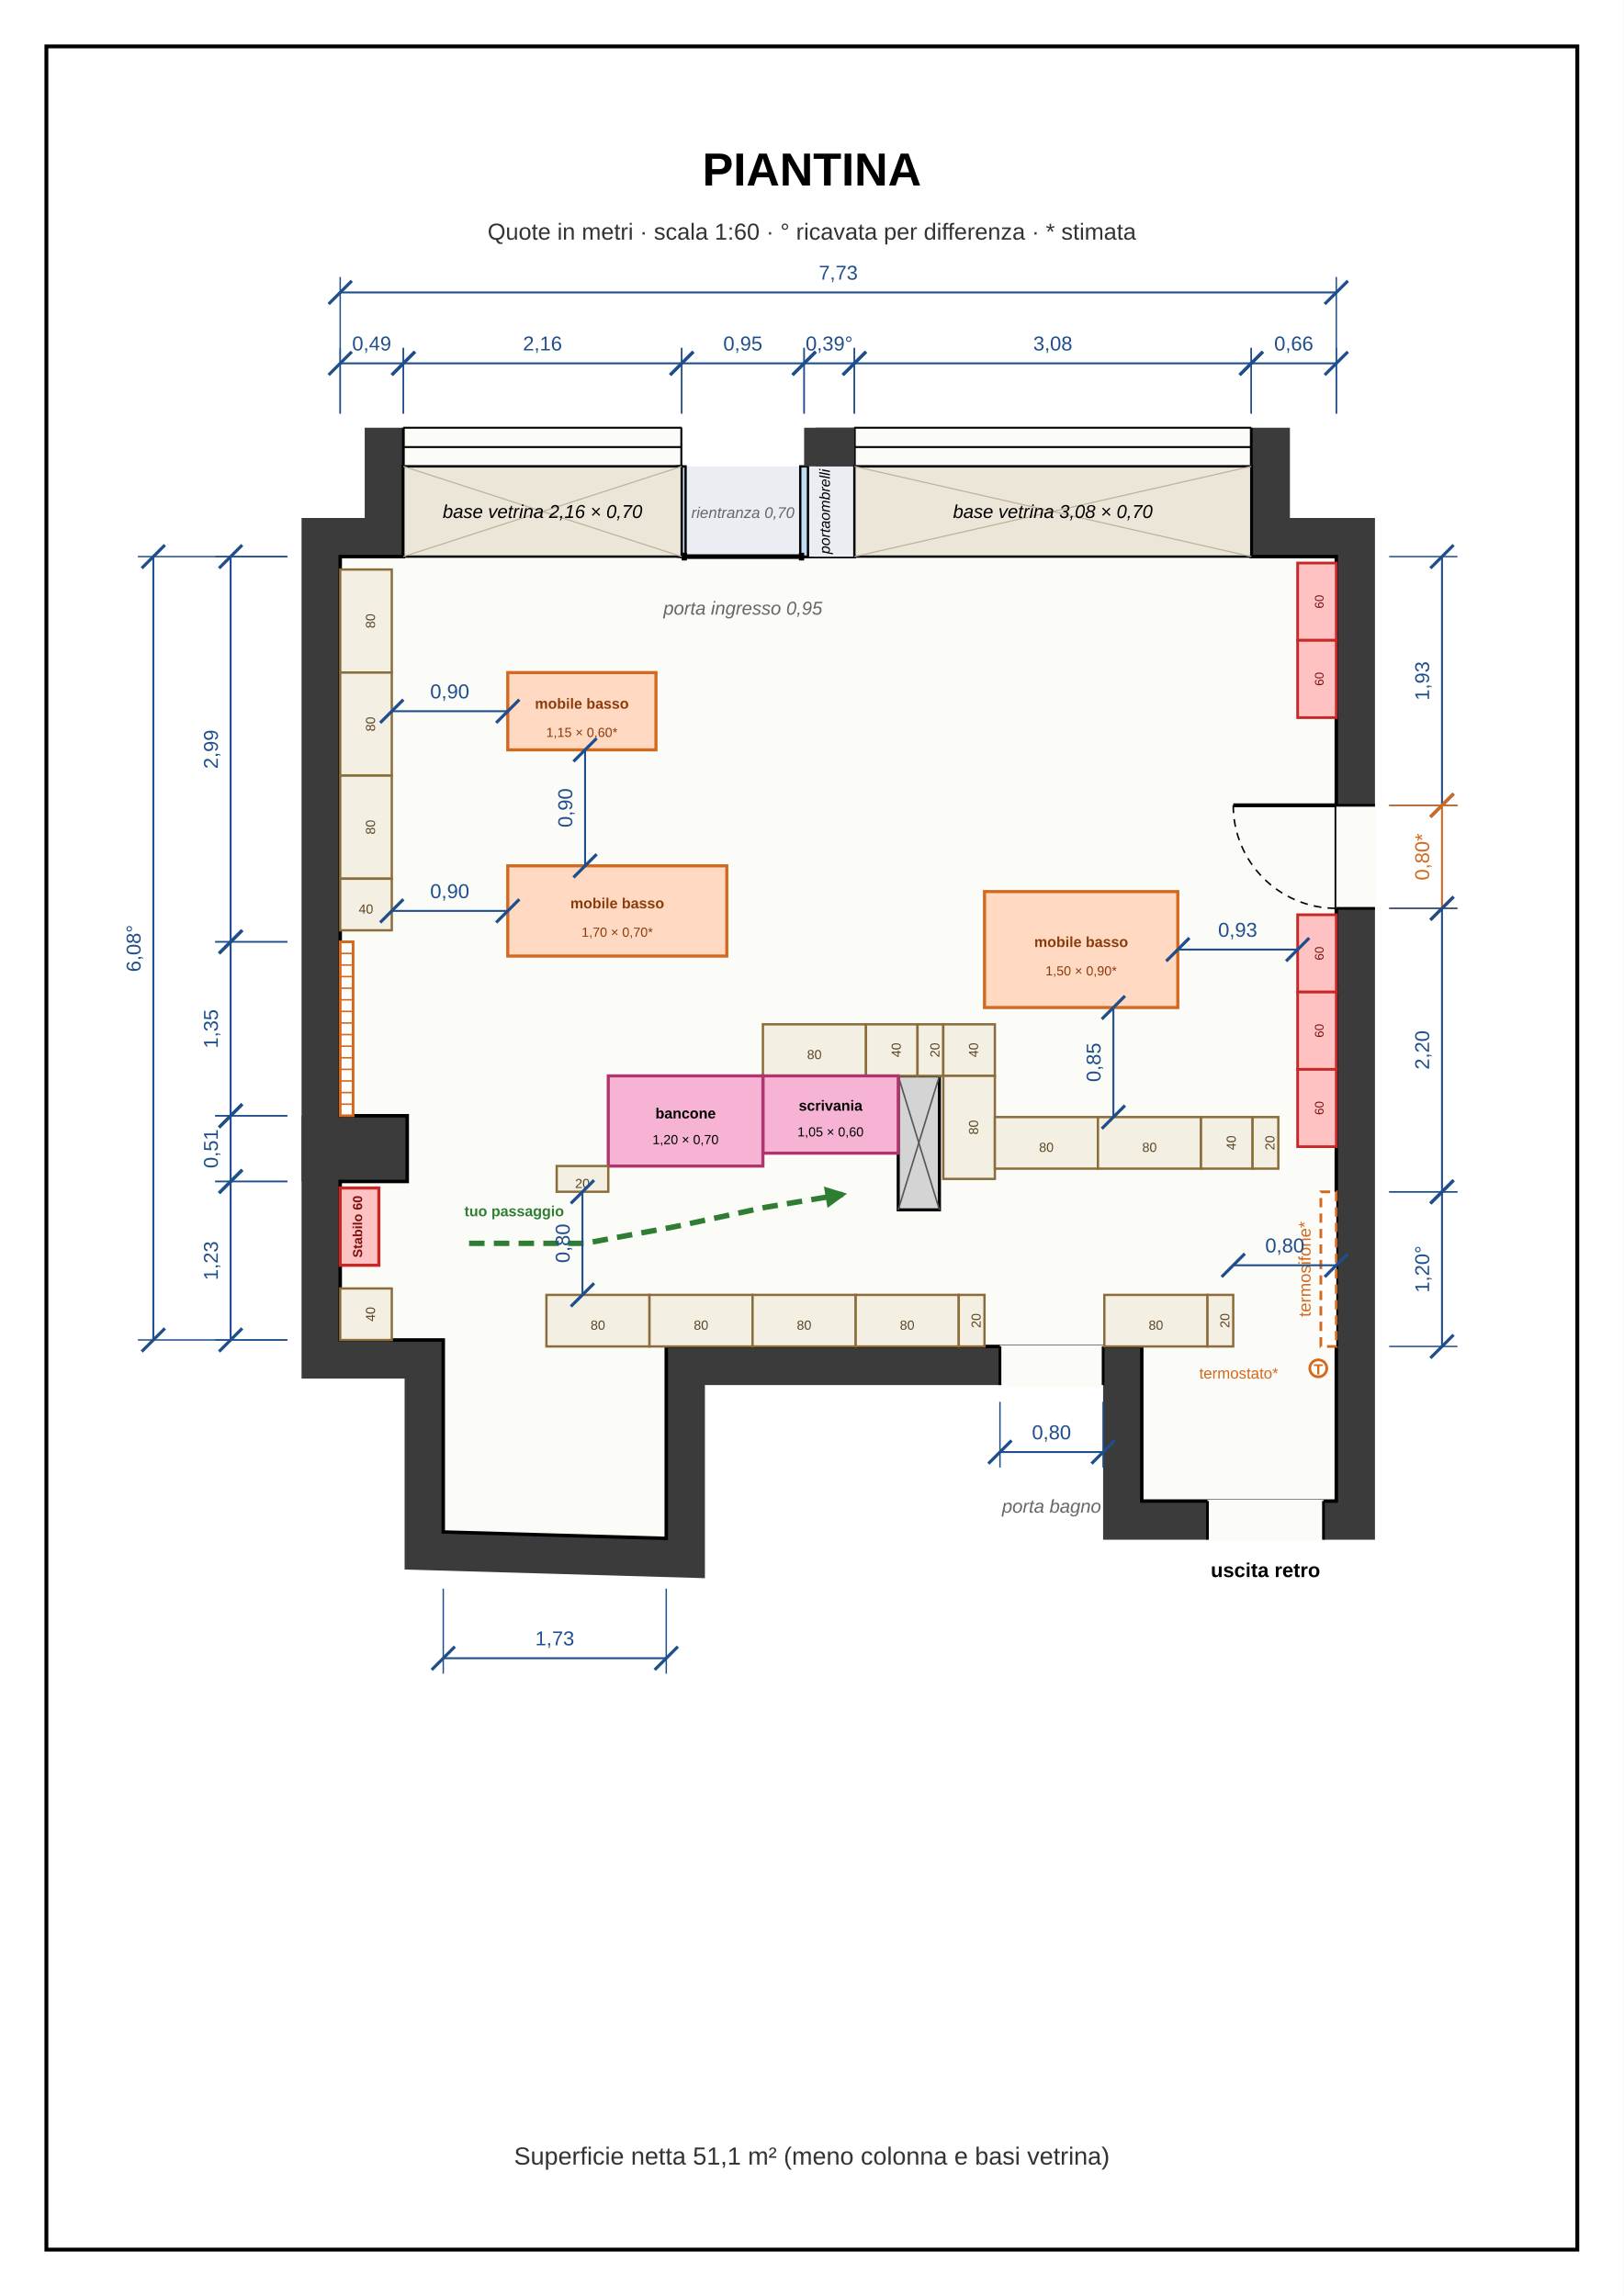
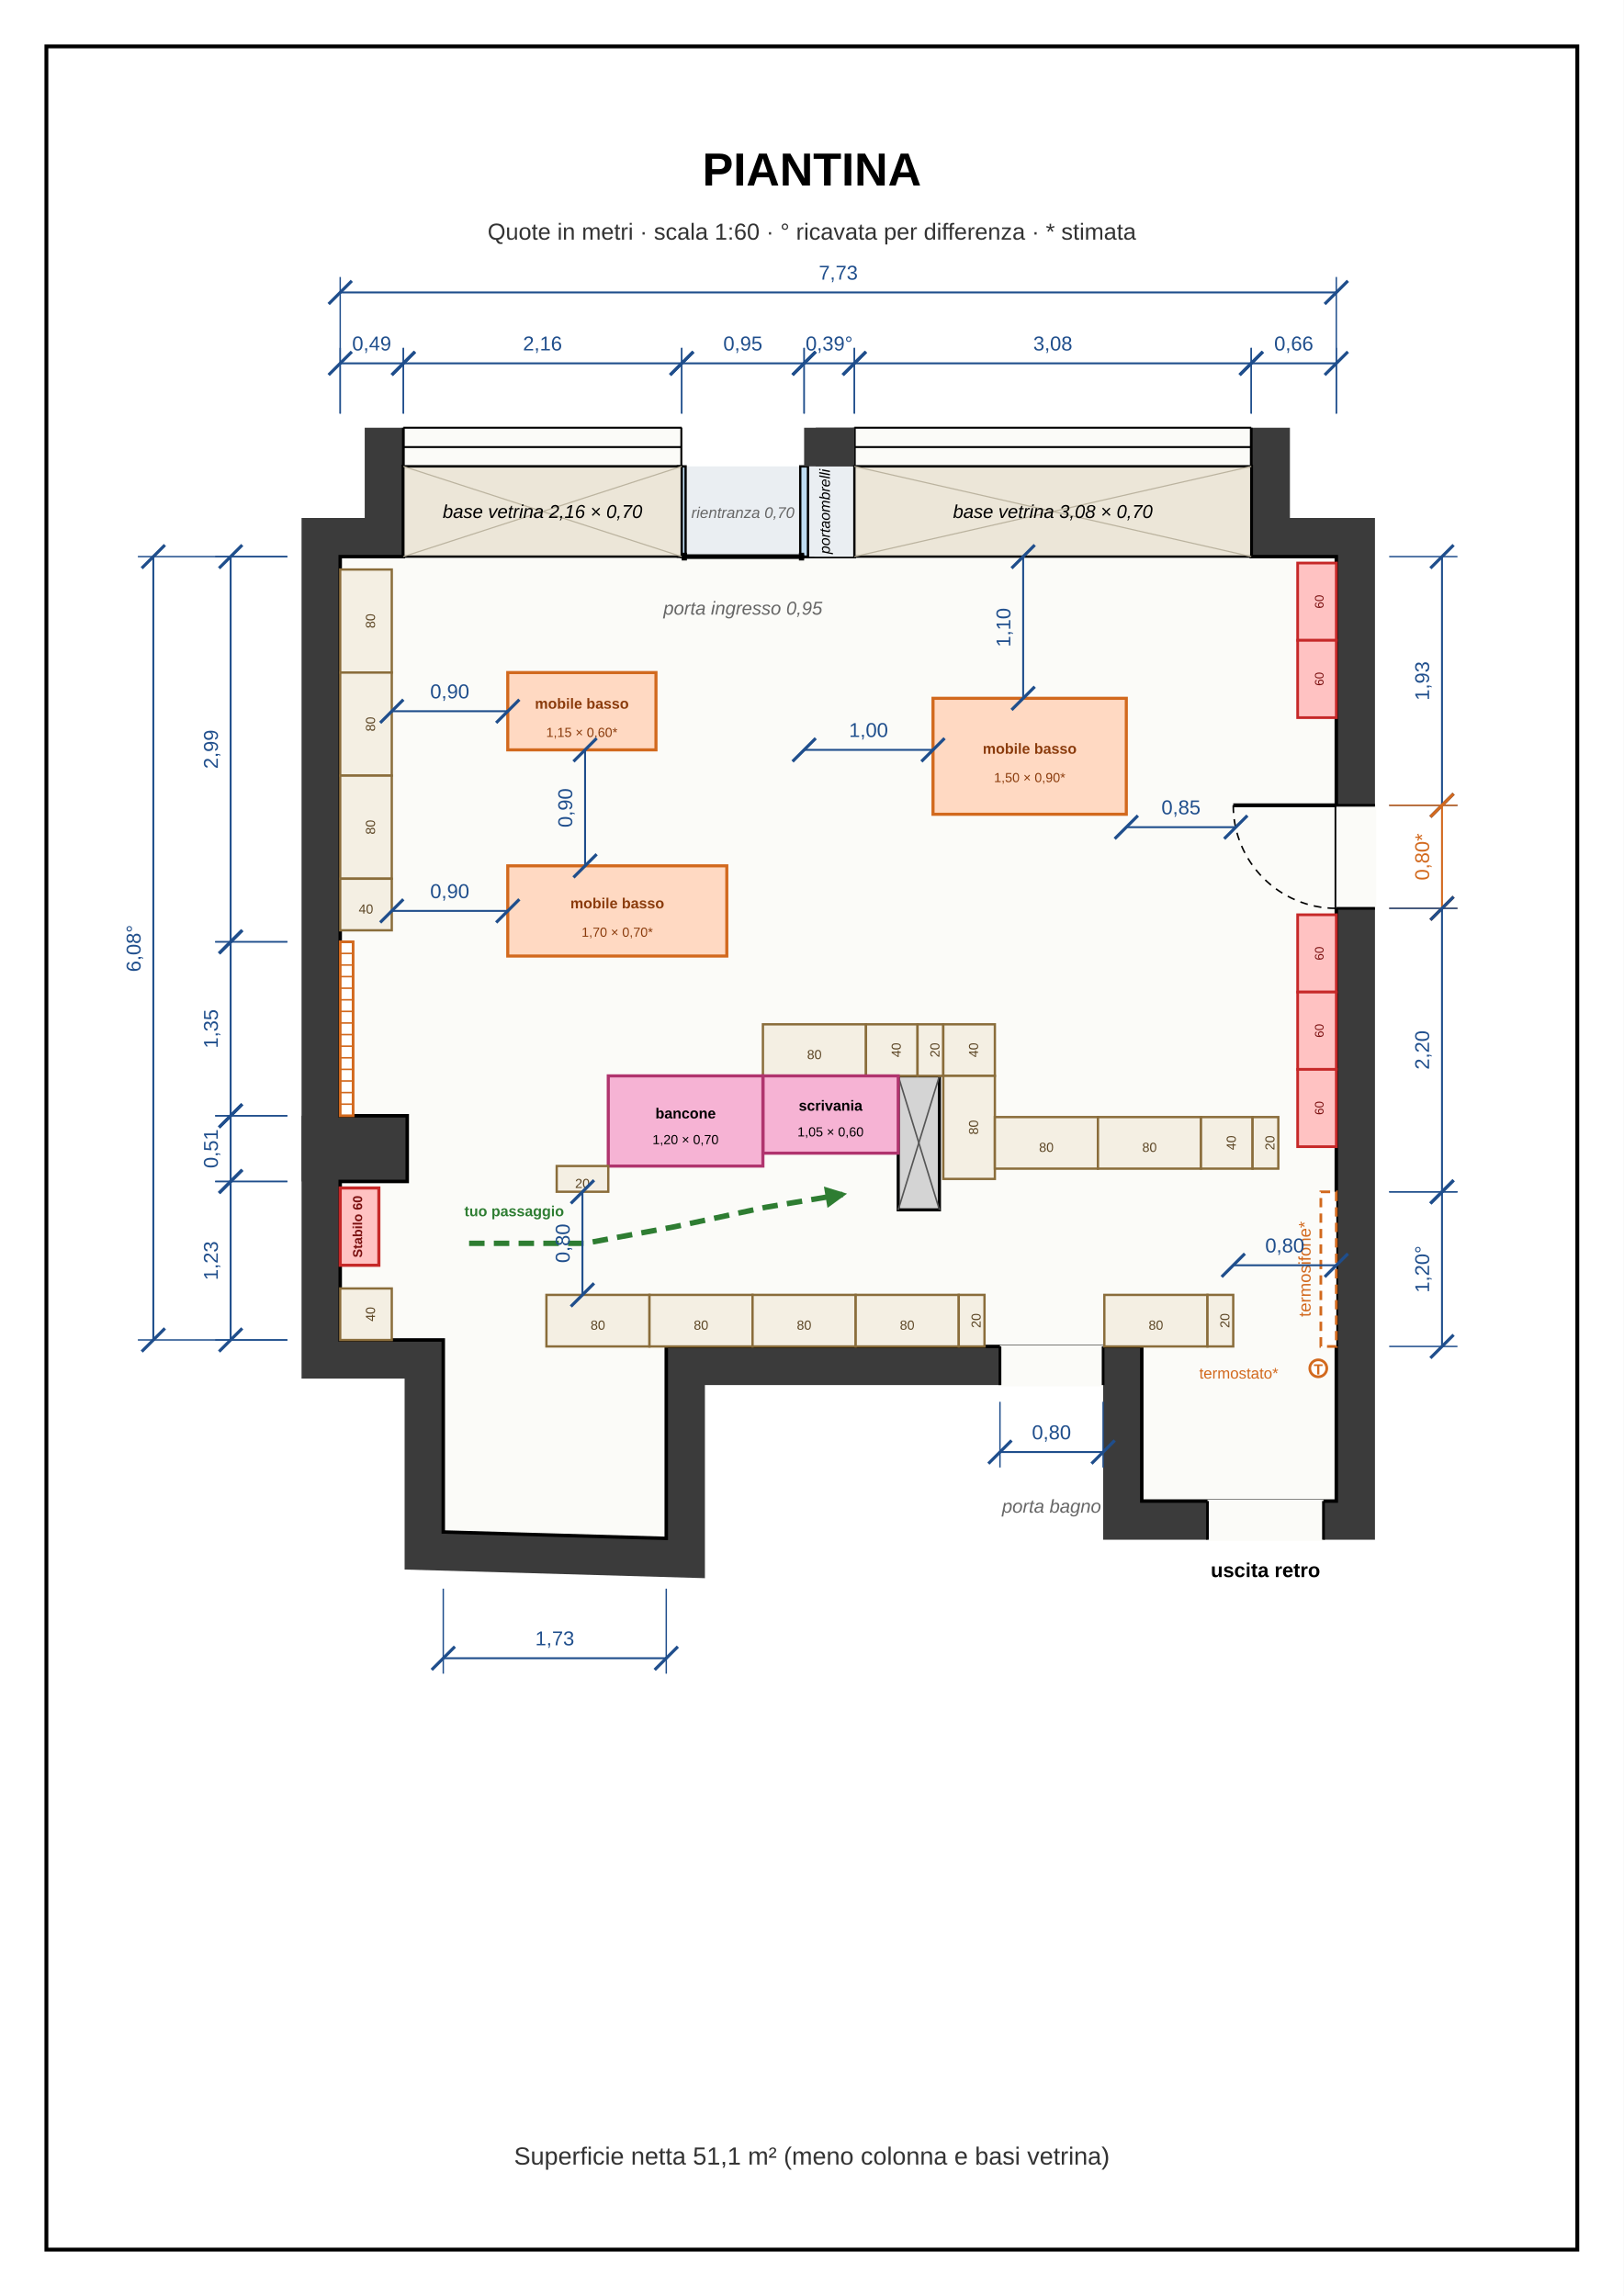
<svg xmlns="http://www.w3.org/2000/svg" width="210mm" height="297mm" viewBox="0 0 210 297" font-family="Arial, Helvetica, sans-serif">
  <defs>
    <pattern id="hatch" width="1.6" height="1.6" patternUnits="userSpaceOnUse" patternTransform="rotate(45)">
      <line x1="0" y1="0" x2="0" y2="1.6" stroke="#777" stroke-width="0.25" />
    </pattern>
  </defs>
  <rect width="210" height="297" fill="#ffffff" />
  <rect x="6" y="6" width="198" height="285" fill="none" stroke="#000" stroke-width="0.5" />
  <polygon points="44.00,72.00 52.17,72.00 52.17,60.33 88.17,60.33 88.17,72.00 110.50,72.00 110.50,60.33 161.83,60.33 161.83,72.00 172.83,72.00 172.83,194.17 147.67,194.17 147.67,174.17 86.17,174.17 86.17,199.00 57.33,198.17 57.33,173.33 44.00,173.33 44.00,152.83 52.67,152.83 52.67,144.33 44.00,144.33" fill="none" stroke="#3b3b3b" stroke-width="10.00" stroke-linejoin="miter" stroke-miterlimit="10" />
  <polygon points="44.00,72.00 52.17,72.00 52.17,60.33 88.17,60.33 88.17,72.00 110.50,72.00 110.50,60.33 161.83,60.33 161.83,72.00 172.83,72.00 172.83,194.17 147.67,194.17 147.67,174.17 86.17,174.17 86.17,199.00 57.33,198.17 57.33,173.33 44.00,173.33 44.00,152.83 52.67,152.83 52.67,144.33 44.00,144.33" fill="#fbfbf8" stroke="none" />
  <rect x="39.00" y="144.33" width="13.67" height="8.50" fill="#3b3b3b" stroke="none" stroke-width="0.25" />
  <polygon points="44.00,72.00 52.17,72.00 52.17,60.33 88.17,60.33 88.17,72.00 110.50,72.00 110.50,60.33 161.83,60.33 161.83,72.00 172.83,72.00 172.83,194.17 147.67,194.17 147.67,174.17 86.17,174.17 86.17,199.00 57.33,198.17 57.33,173.33 44.00,173.33 44.00,152.83 52.67,152.83 52.67,144.33 44.00,144.33" fill="none" stroke="#000" stroke-width="0.45" stroke-linejoin="miter" />
  <rect x="52.17" y="55.17" width="36.00" height="5.33" fill="#fbfbf8" stroke="none" stroke-width="0.25" />
  <line x1="52.17" y1="55.33" x2="52.17" y2="60.33" stroke="#000" stroke-width="0.35" />
  <line x1="88.17" y1="55.33" x2="88.17" y2="60.33" stroke="#000" stroke-width="0.35" />
  <line x1="52.17" y1="55.33" x2="88.17" y2="55.33" stroke="#000" stroke-width="0.25" />
  <line x1="52.17" y1="57.83" x2="88.17" y2="57.83" stroke="#000" stroke-width="0.25" />
  <line x1="52.17" y1="60.33" x2="88.17" y2="60.33" stroke="#000" stroke-width="0.25" />
  <rect x="110.50" y="55.17" width="51.33" height="5.33" fill="#fbfbf8" stroke="none" stroke-width="0.25" />
  <line x1="110.50" y1="55.33" x2="110.50" y2="60.33" stroke="#000" stroke-width="0.35" />
  <line x1="161.83" y1="55.33" x2="161.83" y2="60.33" stroke="#000" stroke-width="0.35" />
  <line x1="110.50" y1="55.33" x2="161.83" y2="55.33" stroke="#000" stroke-width="0.25" />
  <line x1="110.50" y1="57.83" x2="161.83" y2="57.83" stroke="#000" stroke-width="0.25" />
  <line x1="110.50" y1="60.33" x2="161.83" y2="60.33" stroke="#000" stroke-width="0.25" />
  <rect x="88.17" y="60.33" width="5.17" height="11.67" fill="#fbfbf8" stroke="none" stroke-width="0.25" />
  <rect x="88.25" y="55.17" width="5.25" height="5.25" fill="#ffffff" stroke="none" stroke-width="0.25" />
  <rect x="105.33" y="60.33" width="5.17" height="11.67" fill="#fbfbf8" stroke="none" stroke-width="0.25" />
  <rect x="88.17" y="66.83" width="22.33" height="5.17" fill="#fbfbf8" stroke="none" stroke-width="0.25" />
  <line x1="88.17" y1="67.00" x2="88.17" y2="72.00" stroke="#000" stroke-width="0.35" />
  <line x1="110.50" y1="67.00" x2="110.50" y2="72.00" stroke="#000" stroke-width="0.35" />
  <rect x="88.17" y="60.33" width="22.33" height="11.67" fill="#eaeef2" stroke="none" stroke-width="0.25" />
  <rect x="87.67" y="60.33" width="1.00" height="11.67" fill="#bfdcf2" stroke="#000" stroke-width="0.3" />
  <rect x="103.50" y="60.33" width="1.00" height="11.67" fill="#bfdcf2" stroke="#000" stroke-width="0.3" />
  <line x1="88.17" y1="72.00" x2="104.00" y2="72.00" stroke="#000" stroke-width="0.6" />
  <rect x="88.17" y="71.50" width="0.67" height="1.00" fill="#000" stroke="none" stroke-width="0.25" />
  <rect x="103.33" y="71.50" width="0.67" height="1.00" fill="#000" stroke="none" stroke-width="0.25" />
  <rect x="104.00" y="55.33" width="6.50" height="5.00" fill="#3b3b3b" stroke="none" stroke-width="0.25" />
  <rect x="172.83" y="104.17" width="5.17" height="13.33" fill="#fbfbf8" stroke="none" stroke-width="0.25" />
  <line x1="172.83" y1="104.17" x2="177.83" y2="104.17" stroke="#000" stroke-width="0.35" />
  <line x1="172.83" y1="117.50" x2="177.83" y2="117.50" stroke="#000" stroke-width="0.35" />
  <line x1="172.83" y1="104.17" x2="159.50" y2="104.17" stroke="#000" stroke-width="0.5" />
  <path d="M 159.50 104.17 A 13.33 13.33 0 0 0 172.83 117.50" fill="none" stroke="#000" stroke-width="0.2" stroke-dasharray="1 0.8" />
  <rect x="129.33" y="174.00" width="13.33" height="5.33" fill="#fbfbf8" stroke="none" stroke-width="0.25" />
  <line x1="129.33" y1="174.17" x2="129.33" y2="179.17" stroke="#000" stroke-width="0.35" />
  <line x1="142.67" y1="174.17" x2="142.67" y2="179.17" stroke="#000" stroke-width="0.35" />
  <rect x="156.17" y="194.00" width="15.00" height="5.33" fill="#fbfbf8" stroke="none" stroke-width="0.25" />
  <line x1="156.17" y1="194.17" x2="156.17" y2="199.17" stroke="#000" stroke-width="0.35" />
  <line x1="171.17" y1="194.17" x2="171.17" y2="199.17" stroke="#000" stroke-width="0.35" />
  <rect x="156.17" y="194.00" width="15.00" height="5.33" fill="none" stroke="none" stroke-width="0.25" />
  <rect x="52.17" y="60.33" width="36.00" height="11.67" fill="#ece6d8" stroke="#000" stroke-width="0.3" />
  <line x1="52.17" y1="60.33" x2="88.17" y2="72.00" stroke="#bbb39f" stroke-width="0.15" />
  <line x1="52.17" y1="72.00" x2="88.17" y2="60.33" stroke="#bbb39f" stroke-width="0.15" />
  <rect x="110.50" y="60.33" width="51.33" height="11.67" fill="#ece6d8" stroke="#000" stroke-width="0.3" />
  <line x1="110.50" y1="60.33" x2="161.83" y2="72.00" stroke="#bbb39f" stroke-width="0.15" />
  <line x1="110.50" y1="72.00" x2="161.83" y2="60.33" stroke="#bbb39f" stroke-width="0.15" />
  <rect x="116.17" y="139.17" width="5.33" height="17.33" fill="#d4d4d4" stroke="#000" stroke-width="0.4" />
  <line x1="116.17" y1="139.17" x2="121.50" y2="156.50" stroke="#555" stroke-width="0.2" />
  <line x1="121.50" y1="139.17" x2="116.17" y2="156.50" stroke="#555" stroke-width="0.2" />
  <rect x="44.00" y="121.83" width="1.67" height="22.50" fill="#fff" stroke="#d2691e" stroke-width="0.35" />
  <line x1="44.00" y1="123.33" x2="45.67" y2="123.33" stroke="#d2691e" stroke-width="0.2" />
  <line x1="44.00" y1="124.83" x2="45.67" y2="124.83" stroke="#d2691e" stroke-width="0.2" />
  <line x1="44.00" y1="126.33" x2="45.67" y2="126.33" stroke="#d2691e" stroke-width="0.2" />
  <line x1="44.00" y1="127.83" x2="45.67" y2="127.83" stroke="#d2691e" stroke-width="0.2" />
  <line x1="44.00" y1="129.33" x2="45.67" y2="129.33" stroke="#d2691e" stroke-width="0.2" />
  <line x1="44.00" y1="130.83" x2="45.67" y2="130.83" stroke="#d2691e" stroke-width="0.2" />
  <line x1="44.00" y1="132.33" x2="45.67" y2="132.33" stroke="#d2691e" stroke-width="0.2" />
  <line x1="44.00" y1="133.83" x2="45.67" y2="133.83" stroke="#d2691e" stroke-width="0.2" />
  <line x1="44.00" y1="135.33" x2="45.67" y2="135.33" stroke="#d2691e" stroke-width="0.2" />
  <line x1="44.00" y1="136.83" x2="45.67" y2="136.83" stroke="#d2691e" stroke-width="0.2" />
  <line x1="44.00" y1="138.33" x2="45.67" y2="138.33" stroke="#d2691e" stroke-width="0.2" />
  <line x1="44.00" y1="139.83" x2="45.67" y2="139.83" stroke="#d2691e" stroke-width="0.2" />
  <line x1="44.00" y1="141.33" x2="45.67" y2="141.33" stroke="#d2691e" stroke-width="0.2" />
  <line x1="44.00" y1="142.83" x2="45.67" y2="142.83" stroke="#d2691e" stroke-width="0.2" />
  <rect x="170.83" y="154.17" width="2.00" height="20.00" fill="#fff" stroke="#d2691e" stroke-width="0.35" stroke-dasharray="1.2 0.8" />
  <text x="169.50" y="164.17" font-size="2.2" fill="#d2691e" text-anchor="middle" font-weight="normal" font-style="normal" transform="rotate(-90 169.50 164.17)">termosifone*</text>
  <circle cx="170.50" cy="177.00" r="1.1" fill="#fff" stroke="#d2691e" stroke-width="0.35" />
  <text x="170.50" y="177.80" font-size="1.9" fill="#d2691e" text-anchor="middle" font-weight="bold">T</text>
  <text x="165.33" y="178.33" font-size="2.0" fill="#d2691e" text-anchor="end" font-weight="normal" font-style="normal">termostato*</text>
  <text x="70.17" y="67.00" font-size="2.4" fill="#000" text-anchor="middle" font-weight="normal" font-style="italic">base vetrina 2,16 × 0,70</text>
  <text x="136.17" y="67.00" font-size="2.4" fill="#000" text-anchor="middle" font-weight="normal" font-style="italic">base vetrina 3,08 × 0,70</text>
  <text x="96.08" y="79.50" font-size="2.4" fill="#666666" text-anchor="middle" font-weight="normal" font-style="italic">porta ingresso 0,95</text>
  <text x="96.08" y="67.00" font-size="2.0" fill="#666666" text-anchor="middle" font-weight="normal" font-style="italic">rientranza 0,70</text>
  <text x="107.33" y="66.17" font-size="1.9" fill="#000" text-anchor="middle" font-weight="normal" font-style="italic" transform="rotate(-90 107.33 66.17)">portaombrelli</text>
  <text x="136.00" y="195.67" font-size="2.4" fill="#666666" text-anchor="middle" font-weight="normal" font-style="italic">porta bagno</text>
  <text x="163.67" y="204.00" font-size="2.6" fill="#000" text-anchor="middle" font-weight="bold" font-style="normal">uscita retro</text>
  <rect x="44.00" y="73.67" width="6.67" height="13.33" fill="#f4efe3" stroke="#8a6d3b" stroke-width="0.3" />
  <text x="48.50" y="80.33" font-size="1.7" fill="#5b4524" text-anchor="middle" font-weight="normal" font-style="normal" transform="rotate(-90 48.50 80.33)">80</text>
  <rect x="44.00" y="87.00" width="6.67" height="13.33" fill="#f4efe3" stroke="#8a6d3b" stroke-width="0.3" />
  <text x="48.50" y="93.67" font-size="1.7" fill="#5b4524" text-anchor="middle" font-weight="normal" font-style="normal" transform="rotate(-90 48.50 93.67)">80</text>
  <rect x="44.00" y="100.33" width="6.67" height="13.33" fill="#f4efe3" stroke="#8a6d3b" stroke-width="0.3" />
  <text x="48.50" y="107.00" font-size="1.7" fill="#5b4524" text-anchor="middle" font-weight="normal" font-style="normal" transform="rotate(-90 48.50 107.00)">80</text>
  <rect x="44.00" y="113.67" width="6.67" height="6.67" fill="#f4efe3" stroke="#8a6d3b" stroke-width="0.3" />
  <text x="47.33" y="118.17" font-size="1.7" fill="#5b4524" text-anchor="middle" font-weight="normal" font-style="normal">40</text>
  <rect x="44.00" y="166.67" width="6.67" height="6.67" fill="#f4efe3" stroke="#8a6d3b" stroke-width="0.3" />
  <text x="48.50" y="170.00" font-size="1.7" fill="#5b4524" text-anchor="middle" font-weight="normal" font-style="normal" transform="rotate(-90 48.50 170.00)">40</text>
  <rect x="70.67" y="167.50" width="13.33" height="6.67" fill="#f4efe3" stroke="#8a6d3b" stroke-width="0.3" />
  <text x="77.33" y="172.00" font-size="1.7" fill="#5b4524" text-anchor="middle" font-weight="normal" font-style="normal">80</text>
  <rect x="84.00" y="167.50" width="13.33" height="6.67" fill="#f4efe3" stroke="#8a6d3b" stroke-width="0.3" />
  <text x="90.67" y="172.00" font-size="1.7" fill="#5b4524" text-anchor="middle" font-weight="normal" font-style="normal">80</text>
  <rect x="97.33" y="167.50" width="13.33" height="6.67" fill="#f4efe3" stroke="#8a6d3b" stroke-width="0.3" />
  <text x="104.00" y="172.00" font-size="1.7" fill="#5b4524" text-anchor="middle" font-weight="normal" font-style="normal">80</text>
  <rect x="110.67" y="167.50" width="13.33" height="6.67" fill="#f4efe3" stroke="#8a6d3b" stroke-width="0.3" />
  <text x="117.33" y="172.00" font-size="1.7" fill="#5b4524" text-anchor="middle" font-weight="normal" font-style="normal">80</text>
  <rect x="124.00" y="167.50" width="3.33" height="6.67" fill="#f4efe3" stroke="#8a6d3b" stroke-width="0.3" />
  <text x="126.83" y="170.83" font-size="1.7" fill="#5b4524" text-anchor="middle" font-weight="normal" font-style="normal" transform="rotate(-90 126.83 170.83)">20</text>
  <rect x="142.83" y="167.50" width="13.33" height="6.67" fill="#f4efe3" stroke="#8a6d3b" stroke-width="0.3" />
  <text x="149.50" y="172.00" font-size="1.7" fill="#5b4524" text-anchor="middle" font-weight="normal" font-style="normal">80</text>
  <rect x="156.17" y="167.50" width="3.33" height="6.67" fill="#f4efe3" stroke="#8a6d3b" stroke-width="0.3" />
  <text x="159.00" y="170.83" font-size="1.7" fill="#5b4524" text-anchor="middle" font-weight="normal" font-style="normal" transform="rotate(-90 159.00 170.83)">20</text>
  <line x1="159.50" y1="163.67" x2="172.83" y2="163.67" stroke="#1f4e8c" stroke-width="0.25" />
  <line x1="158.00" y1="165.17" x2="161.00" y2="162.17" stroke="#1f4e8c" stroke-width="0.4" />
  <line x1="171.33" y1="165.17" x2="174.33" y2="162.17" stroke="#1f4e8c" stroke-width="0.4" />
  <text x="166.17" y="162.00" font-size="2.6" fill="#1f4e8c" text-anchor="middle" font-weight="normal" font-style="normal">0,80</text>
  <rect x="167.83" y="72.83" width="5.00" height="10.00" fill="#ffc2c2" stroke="#c62828" stroke-width="0.35" />
  <text x="171.17" y="77.83" font-size="1.6" fill="#7a1010" text-anchor="middle" font-weight="normal" font-style="normal" transform="rotate(-90 171.17 77.83)">60</text>
  <rect x="167.83" y="82.83" width="5.00" height="10.00" fill="#ffc2c2" stroke="#c62828" stroke-width="0.35" />
  <text x="171.17" y="87.83" font-size="1.6" fill="#7a1010" text-anchor="middle" font-weight="normal" font-style="normal" transform="rotate(-90 171.17 87.83)">60</text>
  <rect x="167.83" y="118.33" width="5.00" height="10.00" fill="#ffc2c2" stroke="#c62828" stroke-width="0.35" />
  <text x="171.17" y="123.33" font-size="1.6" fill="#7a1010" text-anchor="middle" font-weight="normal" font-style="normal" transform="rotate(-90 171.17 123.33)">60</text>
  <rect x="167.83" y="128.33" width="5.00" height="10.00" fill="#ffc2c2" stroke="#c62828" stroke-width="0.35" />
  <text x="171.17" y="133.33" font-size="1.6" fill="#7a1010" text-anchor="middle" font-weight="normal" font-style="normal" transform="rotate(-90 171.17 133.33)">60</text>
  <rect x="167.83" y="138.33" width="5.00" height="10.00" fill="#ffc2c2" stroke="#c62828" stroke-width="0.35" />
  <text x="171.17" y="143.33" font-size="1.6" fill="#7a1010" text-anchor="middle" font-weight="normal" font-style="normal" transform="rotate(-90 171.17 143.33)">60</text>
  <rect x="98.67" y="132.50" width="13.33" height="6.67" fill="#f4efe3" stroke="#8a6d3b" stroke-width="0.3" />
  <text x="105.33" y="137.00" font-size="1.7" fill="#5b4524" text-anchor="middle" font-weight="normal" font-style="normal">80</text>
  <rect x="112.00" y="132.50" width="6.67" height="6.67" fill="#f4efe3" stroke="#8a6d3b" stroke-width="0.3" />
  <text x="116.50" y="135.83" font-size="1.7" fill="#5b4524" text-anchor="middle" font-weight="normal" font-style="normal" transform="rotate(-90 116.50 135.83)">40</text>
  <rect x="118.67" y="132.50" width="3.33" height="6.67" fill="#f4efe3" stroke="#8a6d3b" stroke-width="0.3" />
  <text x="121.50" y="135.83" font-size="1.7" fill="#5b4524" text-anchor="middle" font-weight="normal" font-style="normal" transform="rotate(-90 121.50 135.83)">20</text>
  <rect x="122.00" y="132.50" width="6.67" height="6.67" fill="#f4efe3" stroke="#8a6d3b" stroke-width="0.3" />
  <text x="126.50" y="135.83" font-size="1.7" fill="#5b4524" text-anchor="middle" font-weight="normal" font-style="normal" transform="rotate(-90 126.50 135.83)">40</text>
  <rect x="122.00" y="139.17" width="6.67" height="13.33" fill="#f4efe3" stroke="#8a6d3b" stroke-width="0.3" />
  <text x="126.50" y="145.83" font-size="1.7" fill="#5b4524" text-anchor="middle" font-weight="normal" font-style="normal" transform="rotate(-90 126.50 145.83)">80</text>
  <rect x="128.67" y="144.50" width="13.33" height="6.67" fill="#f4efe3" stroke="#8a6d3b" stroke-width="0.3" />
  <text x="135.33" y="149.00" font-size="1.7" fill="#5b4524" text-anchor="middle" font-weight="normal" font-style="normal">80</text>
  <rect x="142.00" y="144.50" width="13.33" height="6.67" fill="#f4efe3" stroke="#8a6d3b" stroke-width="0.3" />
  <text x="148.67" y="149.00" font-size="1.7" fill="#5b4524" text-anchor="middle" font-weight="normal" font-style="normal">80</text>
  <rect x="155.33" y="144.50" width="6.67" height="6.67" fill="#f4efe3" stroke="#8a6d3b" stroke-width="0.3" />
  <text x="159.83" y="147.83" font-size="1.7" fill="#5b4524" text-anchor="middle" font-weight="normal" font-style="normal" transform="rotate(-90 159.83 147.83)">40</text>
  <rect x="162.00" y="144.50" width="3.33" height="6.67" fill="#f4efe3" stroke="#8a6d3b" stroke-width="0.3" />
  <text x="164.83" y="147.83" font-size="1.7" fill="#5b4524" text-anchor="middle" font-weight="normal" font-style="normal" transform="rotate(-90 164.83 147.83)">20</text>
  <rect x="98.67" y="139.17" width="17.50" height="10.00" fill="#f6b3d4" stroke="#b0346e" stroke-width="0.4" />
  <text x="107.42" y="143.67" font-size="1.9" fill="#000" text-anchor="middle" font-weight="bold" font-style="normal">scrivania</text>
  <text x="107.42" y="147.00" font-size="1.7" fill="#000" text-anchor="middle" font-weight="normal" font-style="normal">1,05 × 0,60</text>
  <rect x="78.67" y="139.17" width="20.00" height="11.67" fill="#f6b3d4" stroke="#b0346e" stroke-width="0.4" />
  <text x="88.67" y="144.67" font-size="1.9" fill="#000" text-anchor="middle" font-weight="bold" font-style="normal">bancone</text>
  <text x="88.67" y="148.00" font-size="1.7" fill="#000" text-anchor="middle" font-weight="normal" font-style="normal">1,20 × 0,70</text>
  <rect x="72.00" y="150.83" width="6.67" height="3.33" fill="#f4efe3" stroke="#8a6d3b" stroke-width="0.3" />
  <text x="75.33" y="153.67" font-size="1.7" fill="#5b4524" text-anchor="middle" font-weight="normal" font-style="normal">20</text>
  <defs>
    <marker id="arw" markerWidth="4" markerHeight="4" refX="3.2" refY="2" orient="auto">
      <path d="M0,0 L4,2 L0,4 z" fill="#2e7d32" />
    </marker>
  </defs>
  <polyline points="60.67,160.83 75.67,160.83 87.33,158.67 99.00,156.17 109.00,154.50" fill="none" stroke="#2e7d32" stroke-width="0.7" stroke-dasharray="2 1.2" marker-end="url(#arw)" />
  <text x="66.50" y="157.33" font-size="1.9" fill="#2e7d32" text-anchor="middle" font-weight="bold" font-style="normal">tuo passaggio</text>
  <line x1="75.33" y1="154.17" x2="75.33" y2="167.50" stroke="#1f4e8c" stroke-width="0.25" />
  <line x1="73.83" y1="155.67" x2="76.83" y2="152.67" stroke="#1f4e8c" stroke-width="0.4" />
  <line x1="73.83" y1="169.00" x2="76.83" y2="166.00" stroke="#1f4e8c" stroke-width="0.4" />
  <text x="73.67" y="160.83" font-size="2.6" fill="#1f4e8c" text-anchor="middle" font-weight="normal" font-style="normal" transform="rotate(-90 73.67 160.83)">0,80</text>
  <rect x="65.67" y="87.00" width="19.17" height="10.00" fill="#ffd9c2" stroke="#d2691e" stroke-width="0.4" />
  <text x="75.25" y="91.67" font-size="1.9" fill="#8a3b0c" text-anchor="middle" font-weight="bold" font-style="normal">mobile basso</text>
  <text x="75.25" y="95.33" font-size="1.7" fill="#8a3b0c" text-anchor="middle" font-weight="normal" font-style="normal">1,15 × 0,60*</text>
  <rect x="65.67" y="112.00" width="28.33" height="11.67" fill="#ffd9c2" stroke="#d2691e" stroke-width="0.4" />
  <text x="79.83" y="117.50" font-size="1.9" fill="#8a3b0c" text-anchor="middle" font-weight="bold" font-style="normal">mobile basso</text>
  <text x="79.83" y="121.17" font-size="1.7" fill="#8a3b0c" text-anchor="middle" font-weight="normal" font-style="normal">1,70 × 0,70*</text>
-   <rect x="127.33" y="115.33" width="25.00" height="15.00" fill="#ffd9c2" stroke="#d2691e" stroke-width="0.4" />
-   <text x="139.83" y="122.50" font-size="1.9" fill="#8a3b0c" text-anchor="middle" font-weight="bold" font-style="normal">mobile basso</text>
-   <text x="139.83" y="126.17" font-size="1.7" fill="#8a3b0c" text-anchor="middle" font-weight="normal" font-style="normal">1,50 × 0,90*</text>
+   <rect x="120.67" y="90.33" width="25.00" height="15.00" fill="#ffd9c2" stroke="#d2691e" stroke-width="0.4" />
+   <text x="133.17" y="97.50" font-size="1.9" fill="#8a3b0c" text-anchor="middle" font-weight="bold" font-style="normal">mobile basso</text>
+   <text x="133.17" y="101.17" font-size="1.7" fill="#8a3b0c" text-anchor="middle" font-weight="normal" font-style="normal">1,50 × 0,90*</text>
  <line x1="50.67" y1="92.00" x2="65.67" y2="92.00" stroke="#1f4e8c" stroke-width="0.25" />
  <line x1="49.17" y1="93.50" x2="52.17" y2="90.50" stroke="#1f4e8c" stroke-width="0.4" />
  <line x1="64.17" y1="93.50" x2="67.17" y2="90.50" stroke="#1f4e8c" stroke-width="0.4" />
  <text x="58.17" y="90.33" font-size="2.6" fill="#1f4e8c" text-anchor="middle" font-weight="normal" font-style="normal">0,90</text>
  <line x1="75.67" y1="97.00" x2="75.67" y2="112.00" stroke="#1f4e8c" stroke-width="0.25" />
  <line x1="74.17" y1="98.50" x2="77.17" y2="95.50" stroke="#1f4e8c" stroke-width="0.4" />
  <line x1="74.17" y1="113.50" x2="77.17" y2="110.50" stroke="#1f4e8c" stroke-width="0.4" />
  <text x="74.00" y="104.50" font-size="2.6" fill="#1f4e8c" text-anchor="middle" font-weight="normal" font-style="normal" transform="rotate(-90 74.00 104.50)">0,90</text>
  <line x1="50.67" y1="117.83" x2="65.67" y2="117.83" stroke="#1f4e8c" stroke-width="0.25" />
  <line x1="49.17" y1="119.33" x2="52.17" y2="116.33" stroke="#1f4e8c" stroke-width="0.4" />
  <line x1="64.17" y1="119.33" x2="67.17" y2="116.33" stroke="#1f4e8c" stroke-width="0.4" />
  <text x="58.17" y="116.17" font-size="2.6" fill="#1f4e8c" text-anchor="middle" font-weight="normal" font-style="normal">0,90</text>
-   <line x1="152.33" y1="122.83" x2="167.83" y2="122.83" stroke="#1f4e8c" stroke-width="0.25" />
-   <line x1="150.83" y1="124.33" x2="153.83" y2="121.33" stroke="#1f4e8c" stroke-width="0.4" />
-   <line x1="166.33" y1="124.33" x2="169.33" y2="121.33" stroke="#1f4e8c" stroke-width="0.4" />
-   <text x="160.08" y="121.17" font-size="2.6" fill="#1f4e8c" text-anchor="middle" font-weight="normal" font-style="normal">0,93</text>
-   <line x1="144.00" y1="130.33" x2="144.00" y2="144.50" stroke="#1f4e8c" stroke-width="0.25" />
-   <line x1="142.50" y1="131.83" x2="145.50" y2="128.83" stroke="#1f4e8c" stroke-width="0.4" />
-   <line x1="142.50" y1="146.00" x2="145.50" y2="143.00" stroke="#1f4e8c" stroke-width="0.4" />
-   <text x="142.33" y="137.42" font-size="2.6" fill="#1f4e8c" text-anchor="middle" font-weight="normal" font-style="normal" transform="rotate(-90 142.33 137.42)">0,85</text>
+   <line x1="145.67" y1="107.00" x2="159.83" y2="107.00" stroke="#1f4e8c" stroke-width="0.25" />
+   <line x1="144.17" y1="108.50" x2="147.17" y2="105.50" stroke="#1f4e8c" stroke-width="0.4" />
+   <line x1="158.33" y1="108.50" x2="161.33" y2="105.50" stroke="#1f4e8c" stroke-width="0.4" />
+   <text x="152.75" y="105.33" font-size="2.6" fill="#1f4e8c" text-anchor="middle" font-weight="normal" font-style="normal">0,85</text>
+   <line x1="132.33" y1="72.00" x2="132.33" y2="90.33" stroke="#1f4e8c" stroke-width="0.25" />
+   <line x1="130.83" y1="73.50" x2="133.83" y2="70.50" stroke="#1f4e8c" stroke-width="0.4" />
+   <line x1="130.83" y1="91.83" x2="133.83" y2="88.83" stroke="#1f4e8c" stroke-width="0.4" />
+   <text x="130.67" y="81.17" font-size="2.6" fill="#1f4e8c" text-anchor="middle" font-weight="normal" font-style="normal" transform="rotate(-90 130.67 81.17)">1,10</text>
+   <line x1="104.00" y1="97.00" x2="120.67" y2="97.00" stroke="#1f4e8c" stroke-width="0.25" />
+   <line x1="102.50" y1="98.50" x2="105.50" y2="95.50" stroke="#1f4e8c" stroke-width="0.4" />
+   <line x1="119.17" y1="98.50" x2="122.17" y2="95.50" stroke="#1f4e8c" stroke-width="0.4" />
+   <text x="112.33" y="95.33" font-size="2.6" fill="#1f4e8c" text-anchor="middle" font-weight="normal" font-style="normal">1,00</text>
  <rect x="44.00" y="153.67" width="5.00" height="10.00" fill="#ffc2c2" stroke="#c62828" stroke-width="0.4" />
  <text x="46.83" y="158.67" font-size="1.7" fill="#7a1010" text-anchor="middle" font-weight="bold" font-style="normal" transform="rotate(-90 46.83 158.67)">Stabilo 60</text>
  <line x1="44.00" y1="53.50" x2="44.00" y2="45.00" stroke="#1f4e8c" stroke-width="0.18" />
  <line x1="52.17" y1="53.50" x2="52.17" y2="45.00" stroke="#1f4e8c" stroke-width="0.18" />
  <line x1="44.00" y1="47.00" x2="52.17" y2="47.00" stroke="#1f4e8c" stroke-width="0.25" />
  <line x1="42.50" y1="48.50" x2="45.50" y2="45.50" stroke="#1f4e8c" stroke-width="0.4" />
  <line x1="50.67" y1="48.50" x2="53.67" y2="45.50" stroke="#1f4e8c" stroke-width="0.4" />
  <text x="48.08" y="45.33" font-size="2.6" fill="#1f4e8c" text-anchor="middle" font-weight="normal" font-style="normal">0,49</text>
  <line x1="52.17" y1="53.50" x2="52.17" y2="45.00" stroke="#1f4e8c" stroke-width="0.18" />
  <line x1="88.17" y1="53.50" x2="88.17" y2="45.00" stroke="#1f4e8c" stroke-width="0.18" />
  <line x1="52.17" y1="47.00" x2="88.17" y2="47.00" stroke="#1f4e8c" stroke-width="0.25" />
  <line x1="50.67" y1="48.50" x2="53.67" y2="45.50" stroke="#1f4e8c" stroke-width="0.4" />
  <line x1="86.67" y1="48.50" x2="89.67" y2="45.50" stroke="#1f4e8c" stroke-width="0.4" />
  <text x="70.17" y="45.33" font-size="2.6" fill="#1f4e8c" text-anchor="middle" font-weight="normal" font-style="normal">2,16</text>
  <line x1="88.17" y1="53.50" x2="88.17" y2="45.00" stroke="#1f4e8c" stroke-width="0.18" />
  <line x1="104.00" y1="53.50" x2="104.00" y2="45.00" stroke="#1f4e8c" stroke-width="0.18" />
  <line x1="88.17" y1="47.00" x2="104.00" y2="47.00" stroke="#1f4e8c" stroke-width="0.25" />
  <line x1="86.67" y1="48.50" x2="89.67" y2="45.50" stroke="#1f4e8c" stroke-width="0.4" />
  <line x1="102.50" y1="48.50" x2="105.50" y2="45.50" stroke="#1f4e8c" stroke-width="0.4" />
  <text x="96.08" y="45.33" font-size="2.6" fill="#1f4e8c" text-anchor="middle" font-weight="normal" font-style="normal">0,95</text>
  <line x1="104.00" y1="53.50" x2="104.00" y2="45.00" stroke="#1f4e8c" stroke-width="0.18" />
  <line x1="110.50" y1="53.50" x2="110.50" y2="45.00" stroke="#1f4e8c" stroke-width="0.18" />
  <line x1="104.00" y1="47.00" x2="110.50" y2="47.00" stroke="#1f4e8c" stroke-width="0.25" />
  <line x1="102.50" y1="48.50" x2="105.50" y2="45.50" stroke="#1f4e8c" stroke-width="0.4" />
  <line x1="109.00" y1="48.50" x2="112.00" y2="45.50" stroke="#1f4e8c" stroke-width="0.4" />
  <text x="107.25" y="45.33" font-size="2.6" fill="#1f4e8c" text-anchor="middle" font-weight="normal" font-style="normal">0,39°</text>
  <line x1="110.50" y1="53.50" x2="110.50" y2="45.00" stroke="#1f4e8c" stroke-width="0.18" />
  <line x1="161.83" y1="53.50" x2="161.83" y2="45.00" stroke="#1f4e8c" stroke-width="0.18" />
  <line x1="110.50" y1="47.00" x2="161.83" y2="47.00" stroke="#1f4e8c" stroke-width="0.25" />
  <line x1="109.00" y1="48.50" x2="112.00" y2="45.50" stroke="#1f4e8c" stroke-width="0.4" />
  <line x1="160.33" y1="48.50" x2="163.33" y2="45.50" stroke="#1f4e8c" stroke-width="0.4" />
  <text x="136.17" y="45.33" font-size="2.6" fill="#1f4e8c" text-anchor="middle" font-weight="normal" font-style="normal">3,08</text>
  <line x1="161.83" y1="53.50" x2="161.83" y2="45.00" stroke="#1f4e8c" stroke-width="0.18" />
  <line x1="172.83" y1="53.50" x2="172.83" y2="45.00" stroke="#1f4e8c" stroke-width="0.18" />
  <line x1="161.83" y1="47.00" x2="172.83" y2="47.00" stroke="#1f4e8c" stroke-width="0.25" />
  <line x1="160.33" y1="48.50" x2="163.33" y2="45.50" stroke="#1f4e8c" stroke-width="0.4" />
  <line x1="171.33" y1="48.50" x2="174.33" y2="45.50" stroke="#1f4e8c" stroke-width="0.4" />
  <text x="167.33" y="45.33" font-size="2.6" fill="#1f4e8c" text-anchor="middle" font-weight="normal" font-style="normal">0,66</text>
  <line x1="44.00" y1="53.50" x2="44.00" y2="35.83" stroke="#1f4e8c" stroke-width="0.18" />
  <line x1="172.83" y1="53.50" x2="172.83" y2="35.83" stroke="#1f4e8c" stroke-width="0.18" />
  <line x1="44.00" y1="37.83" x2="172.83" y2="37.83" stroke="#1f4e8c" stroke-width="0.25" />
  <line x1="42.50" y1="39.33" x2="45.50" y2="36.33" stroke="#1f4e8c" stroke-width="0.4" />
  <line x1="171.33" y1="39.33" x2="174.33" y2="36.33" stroke="#1f4e8c" stroke-width="0.4" />
  <text x="108.42" y="36.17" font-size="2.6" fill="#1f4e8c" text-anchor="middle" font-weight="normal" font-style="normal">7,73</text>
  <line x1="179.67" y1="72.00" x2="188.50" y2="72.00" stroke="#1f4e8c" stroke-width="0.18" />
  <line x1="179.67" y1="104.17" x2="188.50" y2="104.17" stroke="#1f4e8c" stroke-width="0.18" />
  <line x1="186.50" y1="72.00" x2="186.50" y2="104.17" stroke="#1f4e8c" stroke-width="0.25" />
  <line x1="185.00" y1="73.50" x2="188.00" y2="70.50" stroke="#1f4e8c" stroke-width="0.4" />
  <line x1="185.00" y1="105.67" x2="188.00" y2="102.67" stroke="#1f4e8c" stroke-width="0.4" />
  <text x="184.83" y="88.08" font-size="2.6" fill="#1f4e8c" text-anchor="middle" font-weight="normal" font-style="normal" transform="rotate(-90 184.83 88.08)">1,93</text>
  <line x1="179.67" y1="104.17" x2="188.50" y2="104.17" stroke="#d2691e" stroke-width="0.18" />
  <line x1="179.67" y1="117.50" x2="188.50" y2="117.50" stroke="#d2691e" stroke-width="0.18" />
  <line x1="186.50" y1="104.17" x2="186.50" y2="117.50" stroke="#d2691e" stroke-width="0.25" />
  <line x1="185.00" y1="105.67" x2="188.00" y2="102.67" stroke="#d2691e" stroke-width="0.4" />
  <line x1="185.00" y1="119.00" x2="188.00" y2="116.00" stroke="#d2691e" stroke-width="0.4" />
  <text x="184.83" y="110.83" font-size="2.6" fill="#d2691e" text-anchor="middle" font-weight="normal" font-style="normal" transform="rotate(-90 184.83 110.83)">0,80*</text>
  <line x1="179.67" y1="117.50" x2="188.50" y2="117.50" stroke="#1f4e8c" stroke-width="0.18" />
  <line x1="179.67" y1="154.17" x2="188.50" y2="154.17" stroke="#1f4e8c" stroke-width="0.18" />
  <line x1="186.50" y1="117.50" x2="186.50" y2="154.17" stroke="#1f4e8c" stroke-width="0.25" />
  <line x1="185.00" y1="119.00" x2="188.00" y2="116.00" stroke="#1f4e8c" stroke-width="0.4" />
  <line x1="185.00" y1="155.67" x2="188.00" y2="152.67" stroke="#1f4e8c" stroke-width="0.4" />
  <text x="184.83" y="135.83" font-size="2.6" fill="#1f4e8c" text-anchor="middle" font-weight="normal" font-style="normal" transform="rotate(-90 184.83 135.83)">2,20</text>
  <line x1="179.67" y1="154.17" x2="188.50" y2="154.17" stroke="#1f4e8c" stroke-width="0.18" />
  <line x1="179.67" y1="174.17" x2="188.50" y2="174.17" stroke="#1f4e8c" stroke-width="0.18" />
  <line x1="186.50" y1="154.17" x2="186.50" y2="174.17" stroke="#1f4e8c" stroke-width="0.25" />
  <line x1="185.00" y1="155.67" x2="188.00" y2="152.67" stroke="#1f4e8c" stroke-width="0.4" />
  <line x1="185.00" y1="175.67" x2="188.00" y2="172.67" stroke="#1f4e8c" stroke-width="0.4" />
  <text x="184.83" y="164.17" font-size="2.6" fill="#1f4e8c" text-anchor="middle" font-weight="normal" font-style="normal" transform="rotate(-90 184.83 164.17)">1,20°</text>
  <line x1="37.17" y1="72.00" x2="27.83" y2="72.00" stroke="#1f4e8c" stroke-width="0.18" />
  <line x1="37.17" y1="121.83" x2="27.83" y2="121.83" stroke="#1f4e8c" stroke-width="0.18" />
  <line x1="29.83" y1="72.00" x2="29.83" y2="121.83" stroke="#1f4e8c" stroke-width="0.25" />
  <line x1="28.33" y1="73.50" x2="31.33" y2="70.50" stroke="#1f4e8c" stroke-width="0.4" />
  <line x1="28.33" y1="123.33" x2="31.33" y2="120.33" stroke="#1f4e8c" stroke-width="0.4" />
  <text x="28.17" y="96.92" font-size="2.6" fill="#1f4e8c" text-anchor="middle" font-weight="normal" font-style="normal" transform="rotate(-90 28.17 96.92)">2,99</text>
  <line x1="37.17" y1="121.83" x2="27.83" y2="121.83" stroke="#1f4e8c" stroke-width="0.18" />
  <line x1="37.17" y1="144.33" x2="27.83" y2="144.33" stroke="#1f4e8c" stroke-width="0.18" />
  <line x1="29.83" y1="121.83" x2="29.83" y2="144.33" stroke="#1f4e8c" stroke-width="0.25" />
  <line x1="28.33" y1="123.33" x2="31.33" y2="120.33" stroke="#1f4e8c" stroke-width="0.4" />
  <line x1="28.33" y1="145.83" x2="31.33" y2="142.83" stroke="#1f4e8c" stroke-width="0.4" />
  <text x="28.17" y="133.08" font-size="2.6" fill="#1f4e8c" text-anchor="middle" font-weight="normal" font-style="normal" transform="rotate(-90 28.17 133.08)">1,35</text>
  <line x1="37.17" y1="144.33" x2="27.83" y2="144.33" stroke="#1f4e8c" stroke-width="0.18" />
  <line x1="37.17" y1="152.83" x2="27.83" y2="152.83" stroke="#1f4e8c" stroke-width="0.18" />
  <line x1="29.83" y1="144.33" x2="29.83" y2="152.83" stroke="#1f4e8c" stroke-width="0.25" />
  <line x1="28.33" y1="145.83" x2="31.33" y2="142.83" stroke="#1f4e8c" stroke-width="0.4" />
  <line x1="28.33" y1="154.33" x2="31.33" y2="151.33" stroke="#1f4e8c" stroke-width="0.4" />
  <text x="28.17" y="148.58" font-size="2.6" fill="#1f4e8c" text-anchor="middle" font-weight="normal" font-style="normal" transform="rotate(-90 28.17 148.58)">0,51</text>
  <line x1="37.17" y1="152.83" x2="27.83" y2="152.83" stroke="#1f4e8c" stroke-width="0.18" />
  <line x1="37.17" y1="173.33" x2="27.83" y2="173.33" stroke="#1f4e8c" stroke-width="0.18" />
  <line x1="29.83" y1="152.83" x2="29.83" y2="173.33" stroke="#1f4e8c" stroke-width="0.25" />
  <line x1="28.33" y1="154.33" x2="31.33" y2="151.33" stroke="#1f4e8c" stroke-width="0.4" />
  <line x1="28.33" y1="174.83" x2="31.33" y2="171.83" stroke="#1f4e8c" stroke-width="0.4" />
  <text x="28.17" y="163.08" font-size="2.6" fill="#1f4e8c" text-anchor="middle" font-weight="normal" font-style="normal" transform="rotate(-90 28.17 163.08)">1,23</text>
  <line x1="37.17" y1="72.00" x2="17.83" y2="72.00" stroke="#1f4e8c" stroke-width="0.18" />
  <line x1="37.17" y1="173.33" x2="17.83" y2="173.33" stroke="#1f4e8c" stroke-width="0.18" />
  <line x1="19.83" y1="72.00" x2="19.83" y2="173.33" stroke="#1f4e8c" stroke-width="0.25" />
  <line x1="18.33" y1="73.50" x2="21.33" y2="70.50" stroke="#1f4e8c" stroke-width="0.4" />
  <line x1="18.33" y1="174.83" x2="21.33" y2="171.83" stroke="#1f4e8c" stroke-width="0.4" />
  <text x="18.17" y="122.67" font-size="2.6" fill="#1f4e8c" text-anchor="middle" font-weight="normal" font-style="normal" transform="rotate(-90 18.17 122.67)">6,08°</text>
  <line x1="57.33" y1="205.50" x2="57.33" y2="216.50" stroke="#1f4e8c" stroke-width="0.18" />
  <line x1="86.17" y1="205.50" x2="86.17" y2="216.50" stroke="#1f4e8c" stroke-width="0.18" />
  <line x1="57.33" y1="214.50" x2="86.17" y2="214.50" stroke="#1f4e8c" stroke-width="0.25" />
  <line x1="55.83" y1="216.00" x2="58.83" y2="213.00" stroke="#1f4e8c" stroke-width="0.4" />
  <line x1="84.67" y1="216.00" x2="87.67" y2="213.00" stroke="#1f4e8c" stroke-width="0.4" />
  <text x="71.75" y="212.83" font-size="2.6" fill="#1f4e8c" text-anchor="middle" font-weight="normal" font-style="normal">1,73</text>
  <line x1="129.33" y1="181.33" x2="129.33" y2="189.83" stroke="#1f4e8c" stroke-width="0.18" />
  <line x1="142.67" y1="181.33" x2="142.67" y2="189.83" stroke="#1f4e8c" stroke-width="0.18" />
  <line x1="129.33" y1="187.83" x2="142.67" y2="187.83" stroke="#1f4e8c" stroke-width="0.25" />
  <line x1="127.83" y1="189.33" x2="130.83" y2="186.33" stroke="#1f4e8c" stroke-width="0.4" />
  <line x1="141.17" y1="189.33" x2="144.17" y2="186.33" stroke="#1f4e8c" stroke-width="0.4" />
  <text x="136.00" y="186.17" font-size="2.6" fill="#1f4e8c" text-anchor="middle" font-weight="normal" font-style="normal">0,80</text>
  <text x="105.00" y="24.00" font-size="6.0" fill="#000" text-anchor="middle" font-weight="bold">PIANTINA</text>
  <text x="105.00" y="31.00" font-size="3.0" fill="#333" text-anchor="middle" font-weight="normal">Quote in metri · scala 1:60 · ° ricavata per differenza · * stimata</text>
  <text x="105.00" y="280.00" font-size="3.2" fill="#333" text-anchor="middle" font-weight="normal">Superficie netta 51,1 m² (meno colonna e basi vetrina)</text>
</svg>
